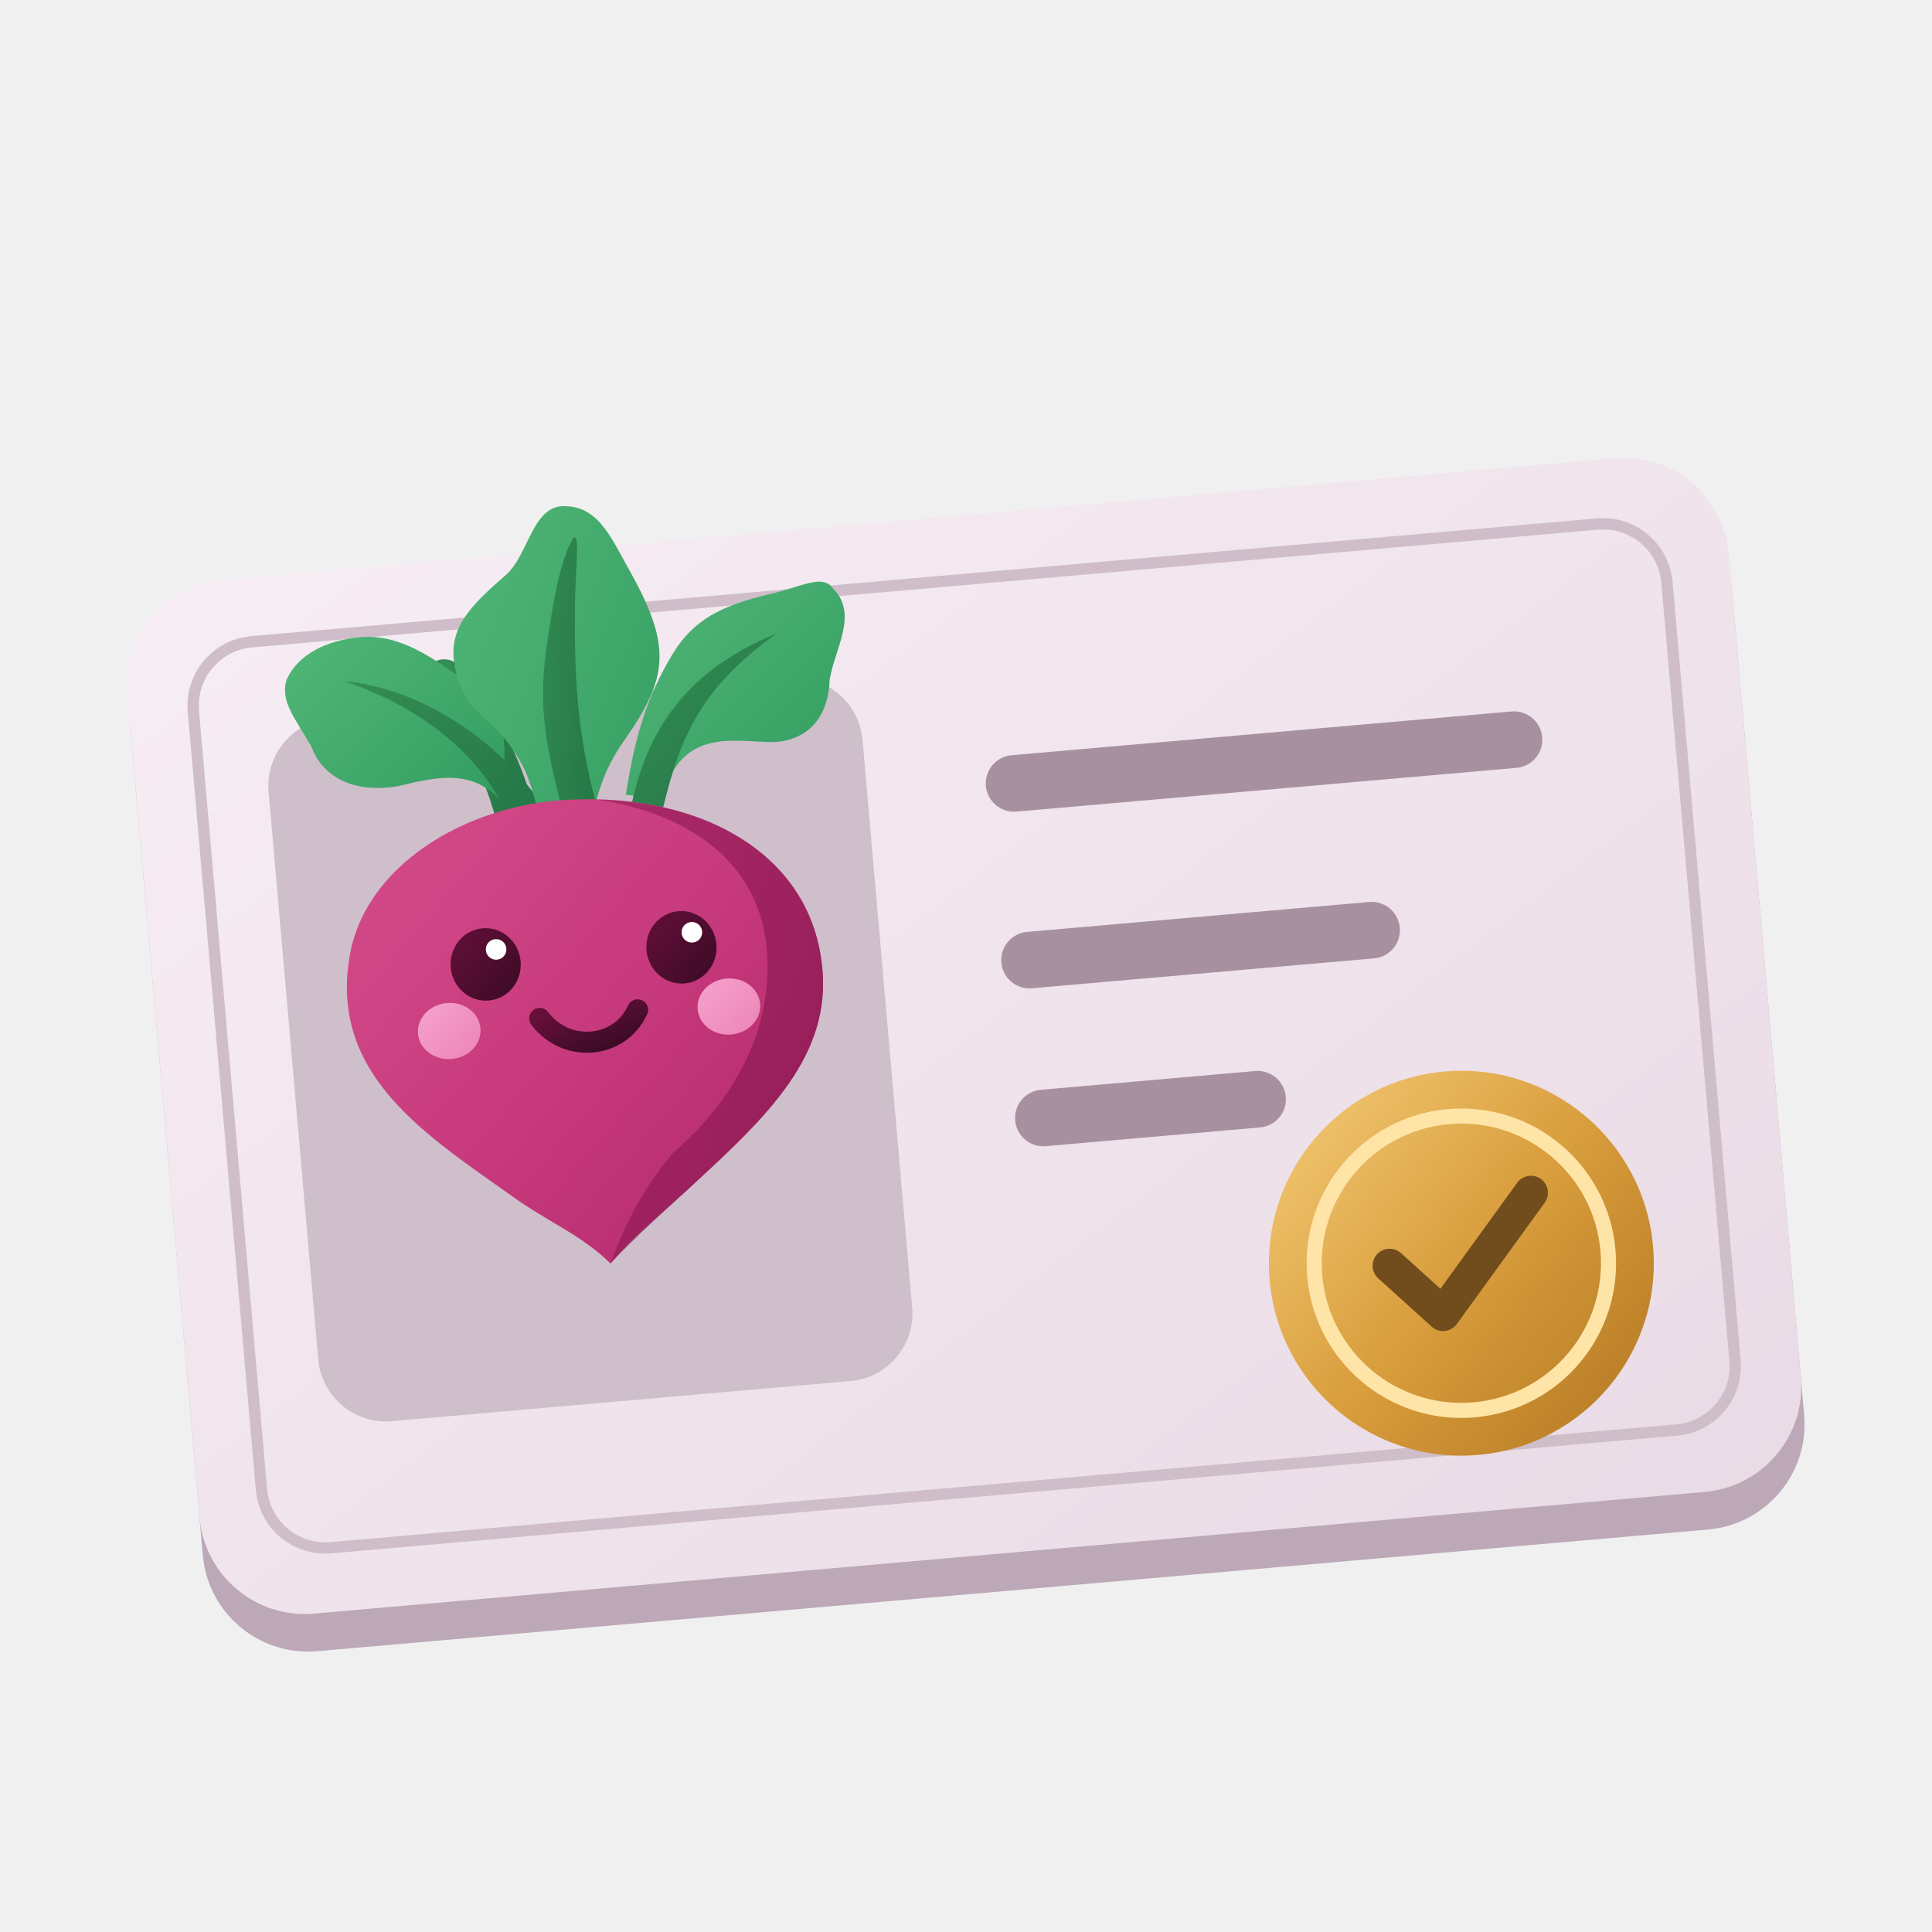
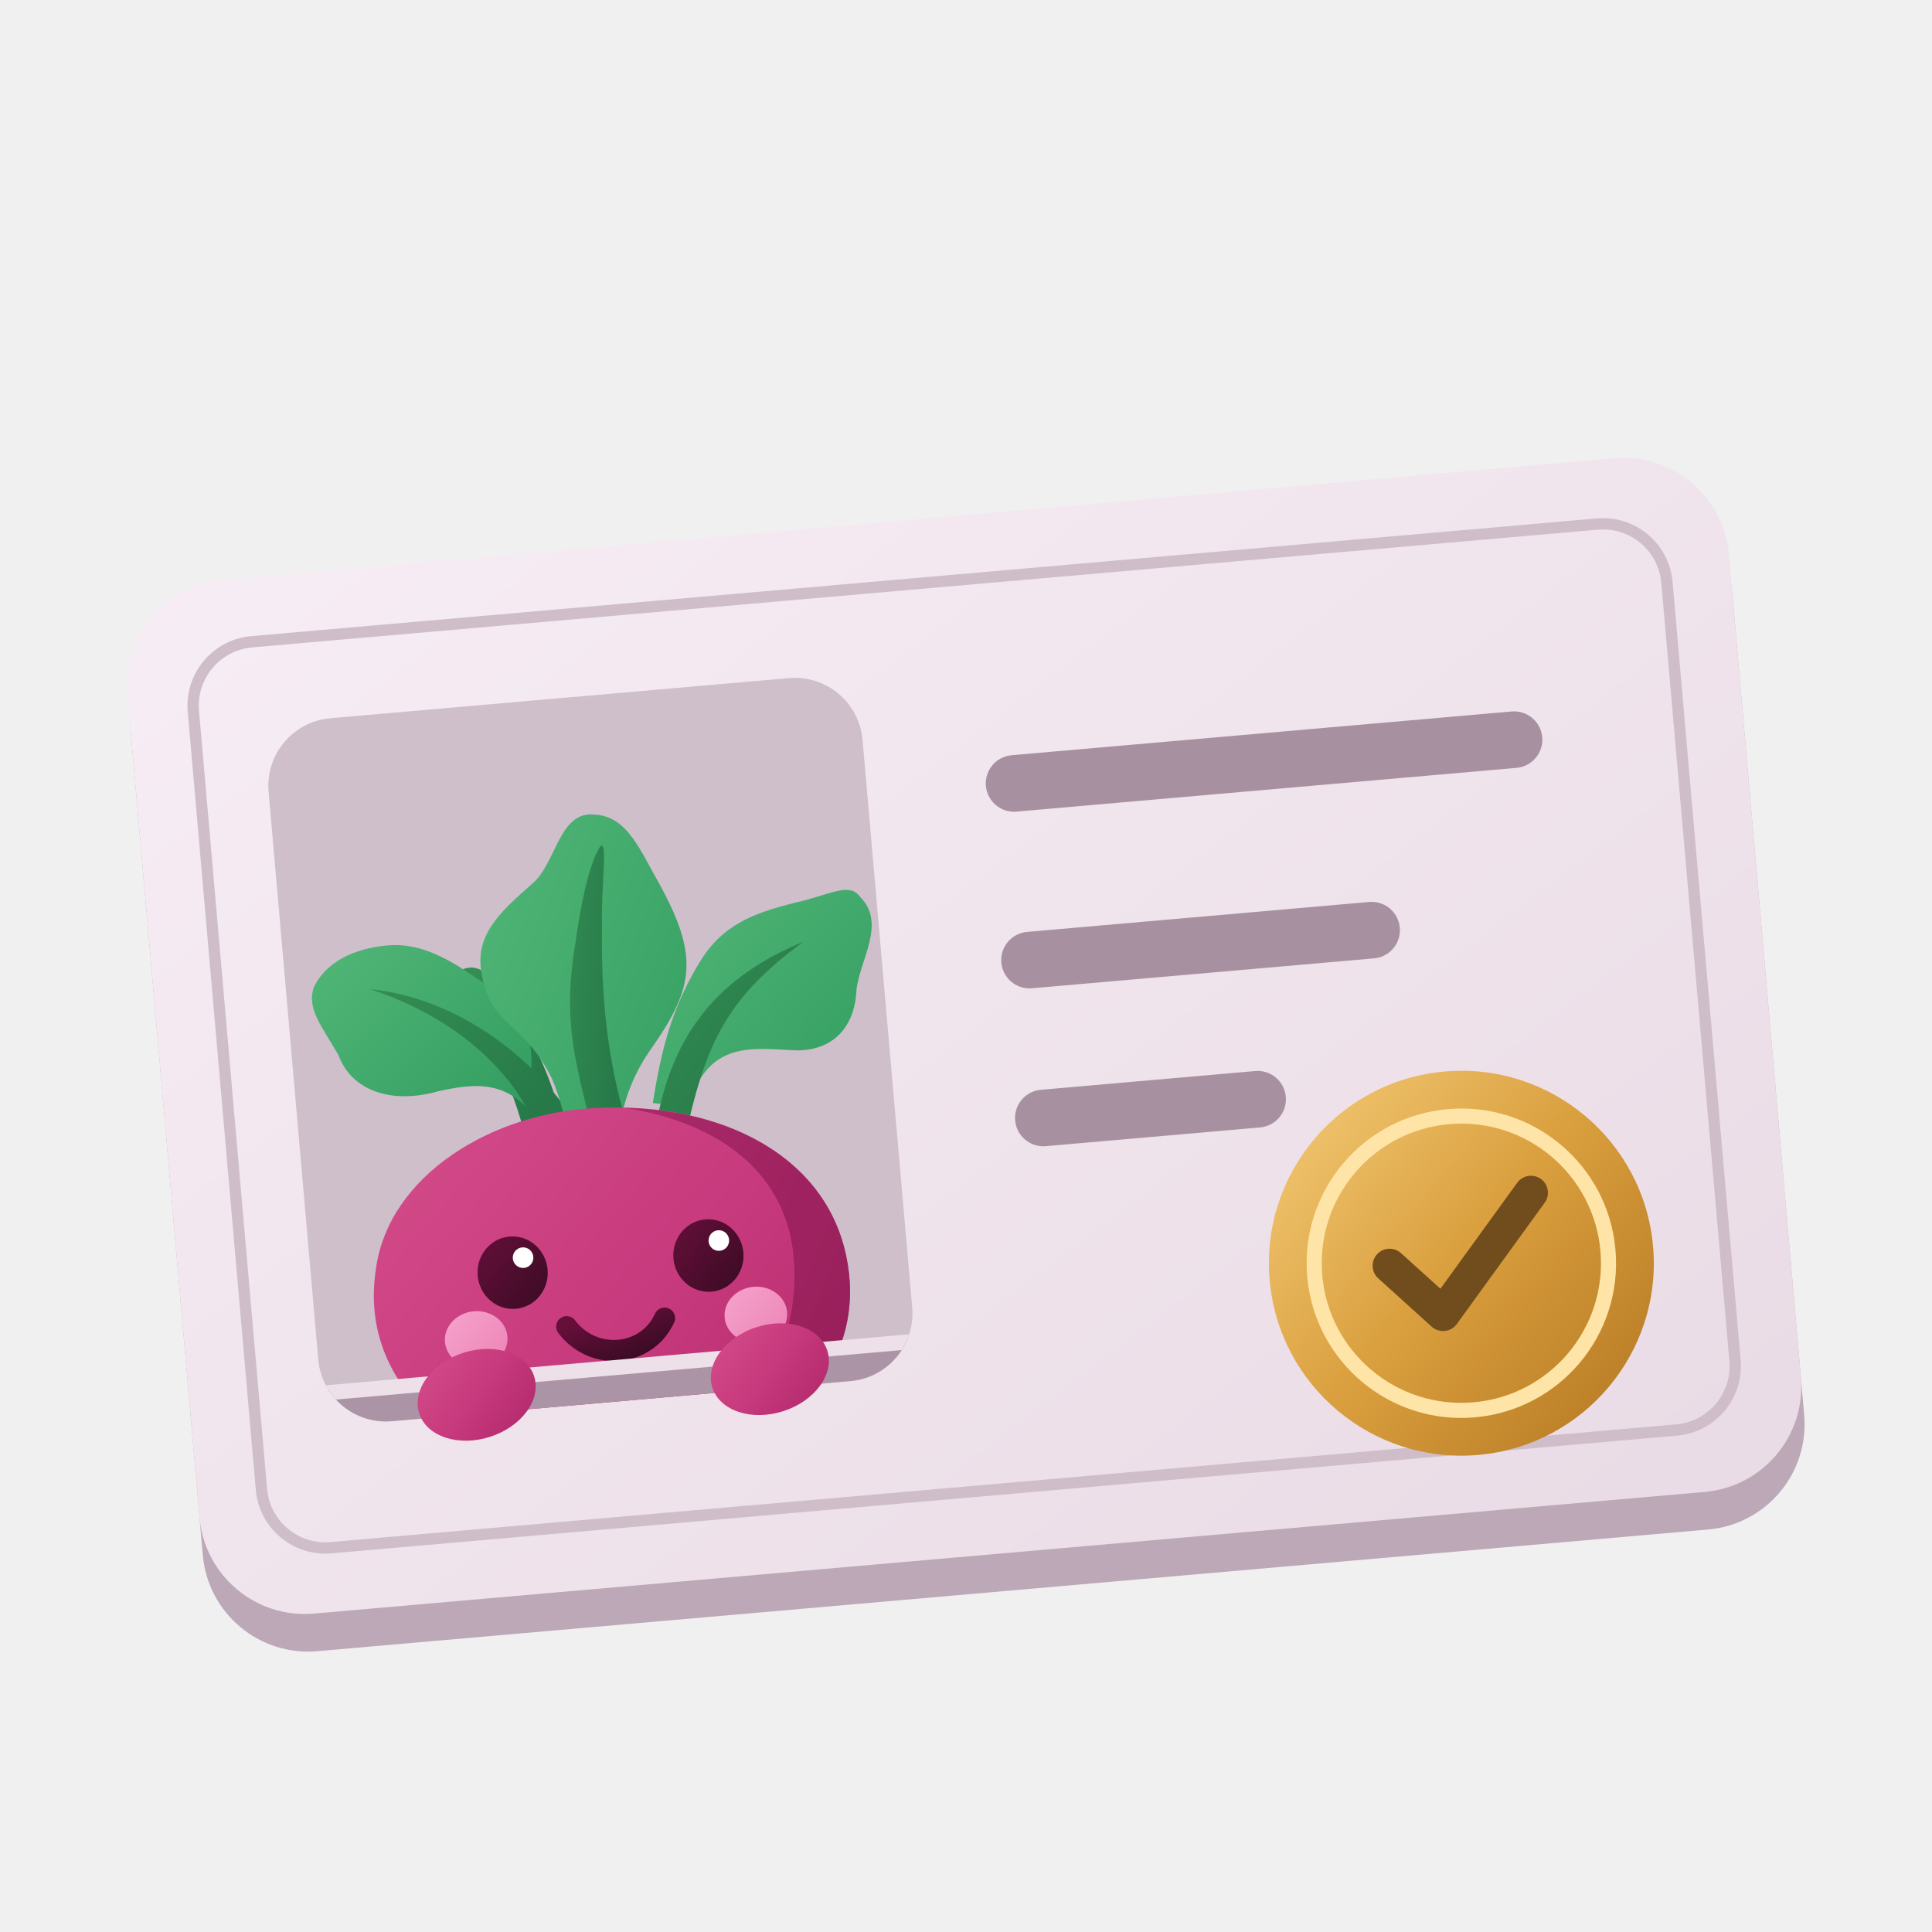
<svg xmlns="http://www.w3.org/2000/svg" viewBox="0 0 512 512" width="512" height="512" fill="none" role="img" aria-label="entity beetroot identity card">
  <defs>
    <linearGradient id="bt-entity-dark-beet" x1="0" y1="0" x2="1" y2="1">
      <stop offset="0" stop-color="#D44C8A" />
      <stop offset="0.5" stop-color="#C73A7D" />
      <stop offset="1" stop-color="#B02768" />
    </linearGradient>
    <linearGradient id="bt-entity-dark-shade" x1="0" y1="0" x2="1" y2="1">
      <stop offset="0" stop-color="#A62665" />
      <stop offset="1" stop-color="#8B1952" />
    </linearGradient>
    <linearGradient id="bt-entity-dark-leaf" x1="0" y1="0" x2="1" y2="1">
      <stop offset="0" stop-color="#51B777" />
      <stop offset="1" stop-color="#329C60" />
    </linearGradient>
    <linearGradient id="bt-entity-dark-stem" x1="0" y1="0" x2="1" y2="1">
      <stop offset="0" stop-color="#348D53" />
      <stop offset="1" stop-color="#247646" />
    </linearGradient>
    <linearGradient id="bt-entity-dark-cheek" x1="0" y1="0" x2="1" y2="1">
      <stop offset="0" stop-color="#F6A3CD" />
      <stop offset="1" stop-color="#EC84B6" />
    </linearGradient>
    <linearGradient id="bt-entity-dark-eye" x1="0" y1="0" x2="1" y2="1">
      <stop offset="0" stop-color="#650F39" />
      <stop offset="1" stop-color="#3A0B24" />
    </linearGradient>
    <linearGradient id="bt-entity-dark-teal" x1="0" y1="0" x2="1" y2="1">
      <stop offset="0" stop-color="#51BDB8" />
      <stop offset="1" stop-color="#37ABA8" />
    </linearGradient>
    <linearGradient id="bt-entity-dark-teal-side" x1="0" y1="0" x2="1" y2="1">
      <stop offset="0" stop-color="#298F90" />
      <stop offset="1" stop-color="#1B7378" />
    </linearGradient>
    <linearGradient id="bt-entity-dark-orange" x1="0" y1="0" x2="1" y2="1">
      <stop offset="0" stop-color="#FFAF64" />
      <stop offset="0.5" stop-color="#F77A27" />
      <stop offset="1" stop-color="#D95517" />
    </linearGradient>
    <linearGradient id="bt-entity-dark-orange-side" x1="0" y1="0" x2="1" y2="1">
      <stop offset="0" stop-color="#F58A38" />
      <stop offset="1" stop-color="#DD611F" />
    </linearGradient>
    <linearGradient id="bt-entity-dark-indigo" x1="0" y1="0" x2="1" y2="1">
      <stop offset="0" stop-color="#9890F1" />
      <stop offset="0.5" stop-color="#716BD1" />
      <stop offset="1" stop-color="#514CA5" />
    </linearGradient>
    <linearGradient id="bt-entity-dark-blue" x1="0" y1="0" x2="1" y2="1">
      <stop offset="0" stop-color="#79ABE9" />
      <stop offset="0.5" stop-color="#447EC8" />
      <stop offset="1" stop-color="#295EA5" />
    </linearGradient>
    <linearGradient id="bt-entity-dark-silver" x1="0" y1="0" x2="1" y2="1">
      <stop offset="0" stop-color="#E5EAF1" />
      <stop offset="0.5" stop-color="#B2C0D0" />
      <stop offset="1" stop-color="#6F849D" />
    </linearGradient>
    <linearGradient id="bt-entity-dark-card" x1="0" y1="0" x2="1" y2="1">
      <stop offset="0" stop-color="#F7EDF4" />
      <stop offset="1" stop-color="#E9DBE5" />
    </linearGradient>
    <linearGradient id="bt-entity-dark-amber" x1="0" y1="0" x2="1" y2="1">
      <stop offset="0" stop-color="#F5CD7A" />
      <stop offset="0.5" stop-color="#D99E3D" />
      <stop offset="1" stop-color="#B27521" />
    </linearGradient>
    <linearGradient id="bt-entity-dark-palette" x1="0" y1="0" x2="1" y2="1">
      <stop offset="0" stop-color="#F5D2E9" />
      <stop offset="0.5" stop-color="#DE9AC6" />
      <stop offset="1" stop-color="#B96FA5" />
    </linearGradient>
  </defs>
  <g transform="rotate(-5 256 280)">
    <rect x="43" y="147" width="426" height="275" rx="28" fill="#BCA8B7" />
    <rect x="43" y="137" width="426" height="275" rx="28" fill="url(#bt-entity-dark-card)" />
    <rect x="60" y="154" width="392" height="241" rx="17" stroke="#CFBEC9" stroke-width="3" fill="none" />
    <rect x="78" y="176" width="158" height="187" rx="18" fill="#CEBFCB" />
    <defs>
      <clipPath id="bt-entity-dark-portrait">
-         <path d="M69 118h176v245H69Z" />
+         <rect x="78" y="176" width="158" height="187" rx="18" />
      </clipPath>
    </defs>
    <g clip-path="url(#bt-entity-dark-portrait)">
-       <g transform="translate(78 115) scale(.62)">
+       <g transform="translate(78 197) scale(.62)">
        <g>
          <path d="M105 151C101 126 93 105 79 86" fill="none" stroke="url(#bt-entity-dark-stem)" stroke-width="17" stroke-linecap="round" />
          <path d="M98 139C88 127 76 127 61 129 40 133 24 125 20 110 14 97 8 89 12 80 18 70 30 65 45 65 62 65 75 77 85 85 98 93 108 106 98 139Z" fill="url(#bt-entity-dark-leaf)" />
          <path d="M102 150C95 125 73 99 36 83 73 90 104 119 118 147Z" fill="url(#bt-entity-dark-stem)" />
          <path d="M125 149C125 125 126 105 120 87 110 61 96 63 94 40 92 23 104 14 119 3 130-5 133-27 148-24 162-22 166-7 173 8 187 40 184 53 164 77 146 98 144 119 143 149Z" fill="url(#bt-entity-dark-leaf)" transform="translate(-10 41)" />
          <path d="M125 150C120 119 117 102 125 71 128 58 133 39 139 31 143 27 138 48 137 64 134 95 134 119 140 150Z" fill="url(#bt-entity-dark-stem)" />
          <path d="M152 142C158 118 164 102 177 84 188 69 201 65 220 62 235 60 244 55 248 62 258 74 246 88 243 101 241 117 231 126 216 125 198 123 178 116 167 145Z" fill="url(#bt-entity-dark-leaf)" />
          <path d="M153 150C162 118 180 92 222 79 189 99 178 117 167 150Z" fill="url(#bt-entity-dark-stem)" />
          <path d="M128 142C83 140 37 163 28 202 16 251 55 280 89 309 103 321 117 328 128 341 139 329 153 321 168 309 203 282 232 258 229 218 226 172 182 144 128 142Z" fill="url(#bt-entity-dark-beet)" />
          <path d="M140 143C184 154 209 181 206 219 204 252 183 279 159 296 146 309 137 322 128 341 140 330 154 320 168 309 203 282 232 258 229 218 226 177 191 149 140 143Z" fill="url(#bt-entity-dark-shade)" opacity=".85" />
          <ellipse cx="86" cy="209" rx="15" ry="15.5" fill="url(#bt-entity-dark-eye)" />
          <ellipse cx="170" cy="209" rx="15" ry="15.5" fill="url(#bt-entity-dark-eye)" />
          <circle cx="91" cy="203" r="4.4" fill="#FFF" />
          <circle cx="175" cy="203" r="4.4" fill="#FFF" />
          <ellipse cx="68" cy="236" rx="13.4" ry="12" fill="url(#bt-entity-dark-cheek)" />
          <ellipse cx="188" cy="236" rx="13.4" ry="12" fill="url(#bt-entity-dark-cheek)" />
          <path d="M107 234C117 250 140 250 149 234" stroke="url(#bt-entity-dark-eye)" stroke-width="9" stroke-linecap="round" />
        </g>
      </g>
+       <path d="M78 358h158" stroke="#AC94A7" stroke-width="10" />
+       <path d="M78 354h158" stroke="#EDE0E8" stroke-width="4" />
    </g>
+     <ellipse cx="119" cy="358" rx="16" ry="11.68" transform="rotate(-13 119 358)" fill="url(#bt-entity-dark-beet)" />
+     <ellipse cx="197" cy="358" rx="16" ry="11.68" transform="rotate(-13 197 358)" fill="url(#bt-entity-dark-beet)" />
    <path d="M275 209h133m-133 47h91m-91 42h57" stroke="#A791A0" stroke-width="15" stroke-linecap="round" />
    <circle cx="382" cy="346" r="51" fill="url(#bt-entity-dark-amber)" />
    <circle cx="382" cy="346" r="39" fill="none" stroke="#FFE4A7" stroke-width="4" />
    <path d="m363 345 13 14 26-30" stroke="#714C1C" stroke-width="9" stroke-linecap="round" stroke-linejoin="round" />
  </g>
</svg>
